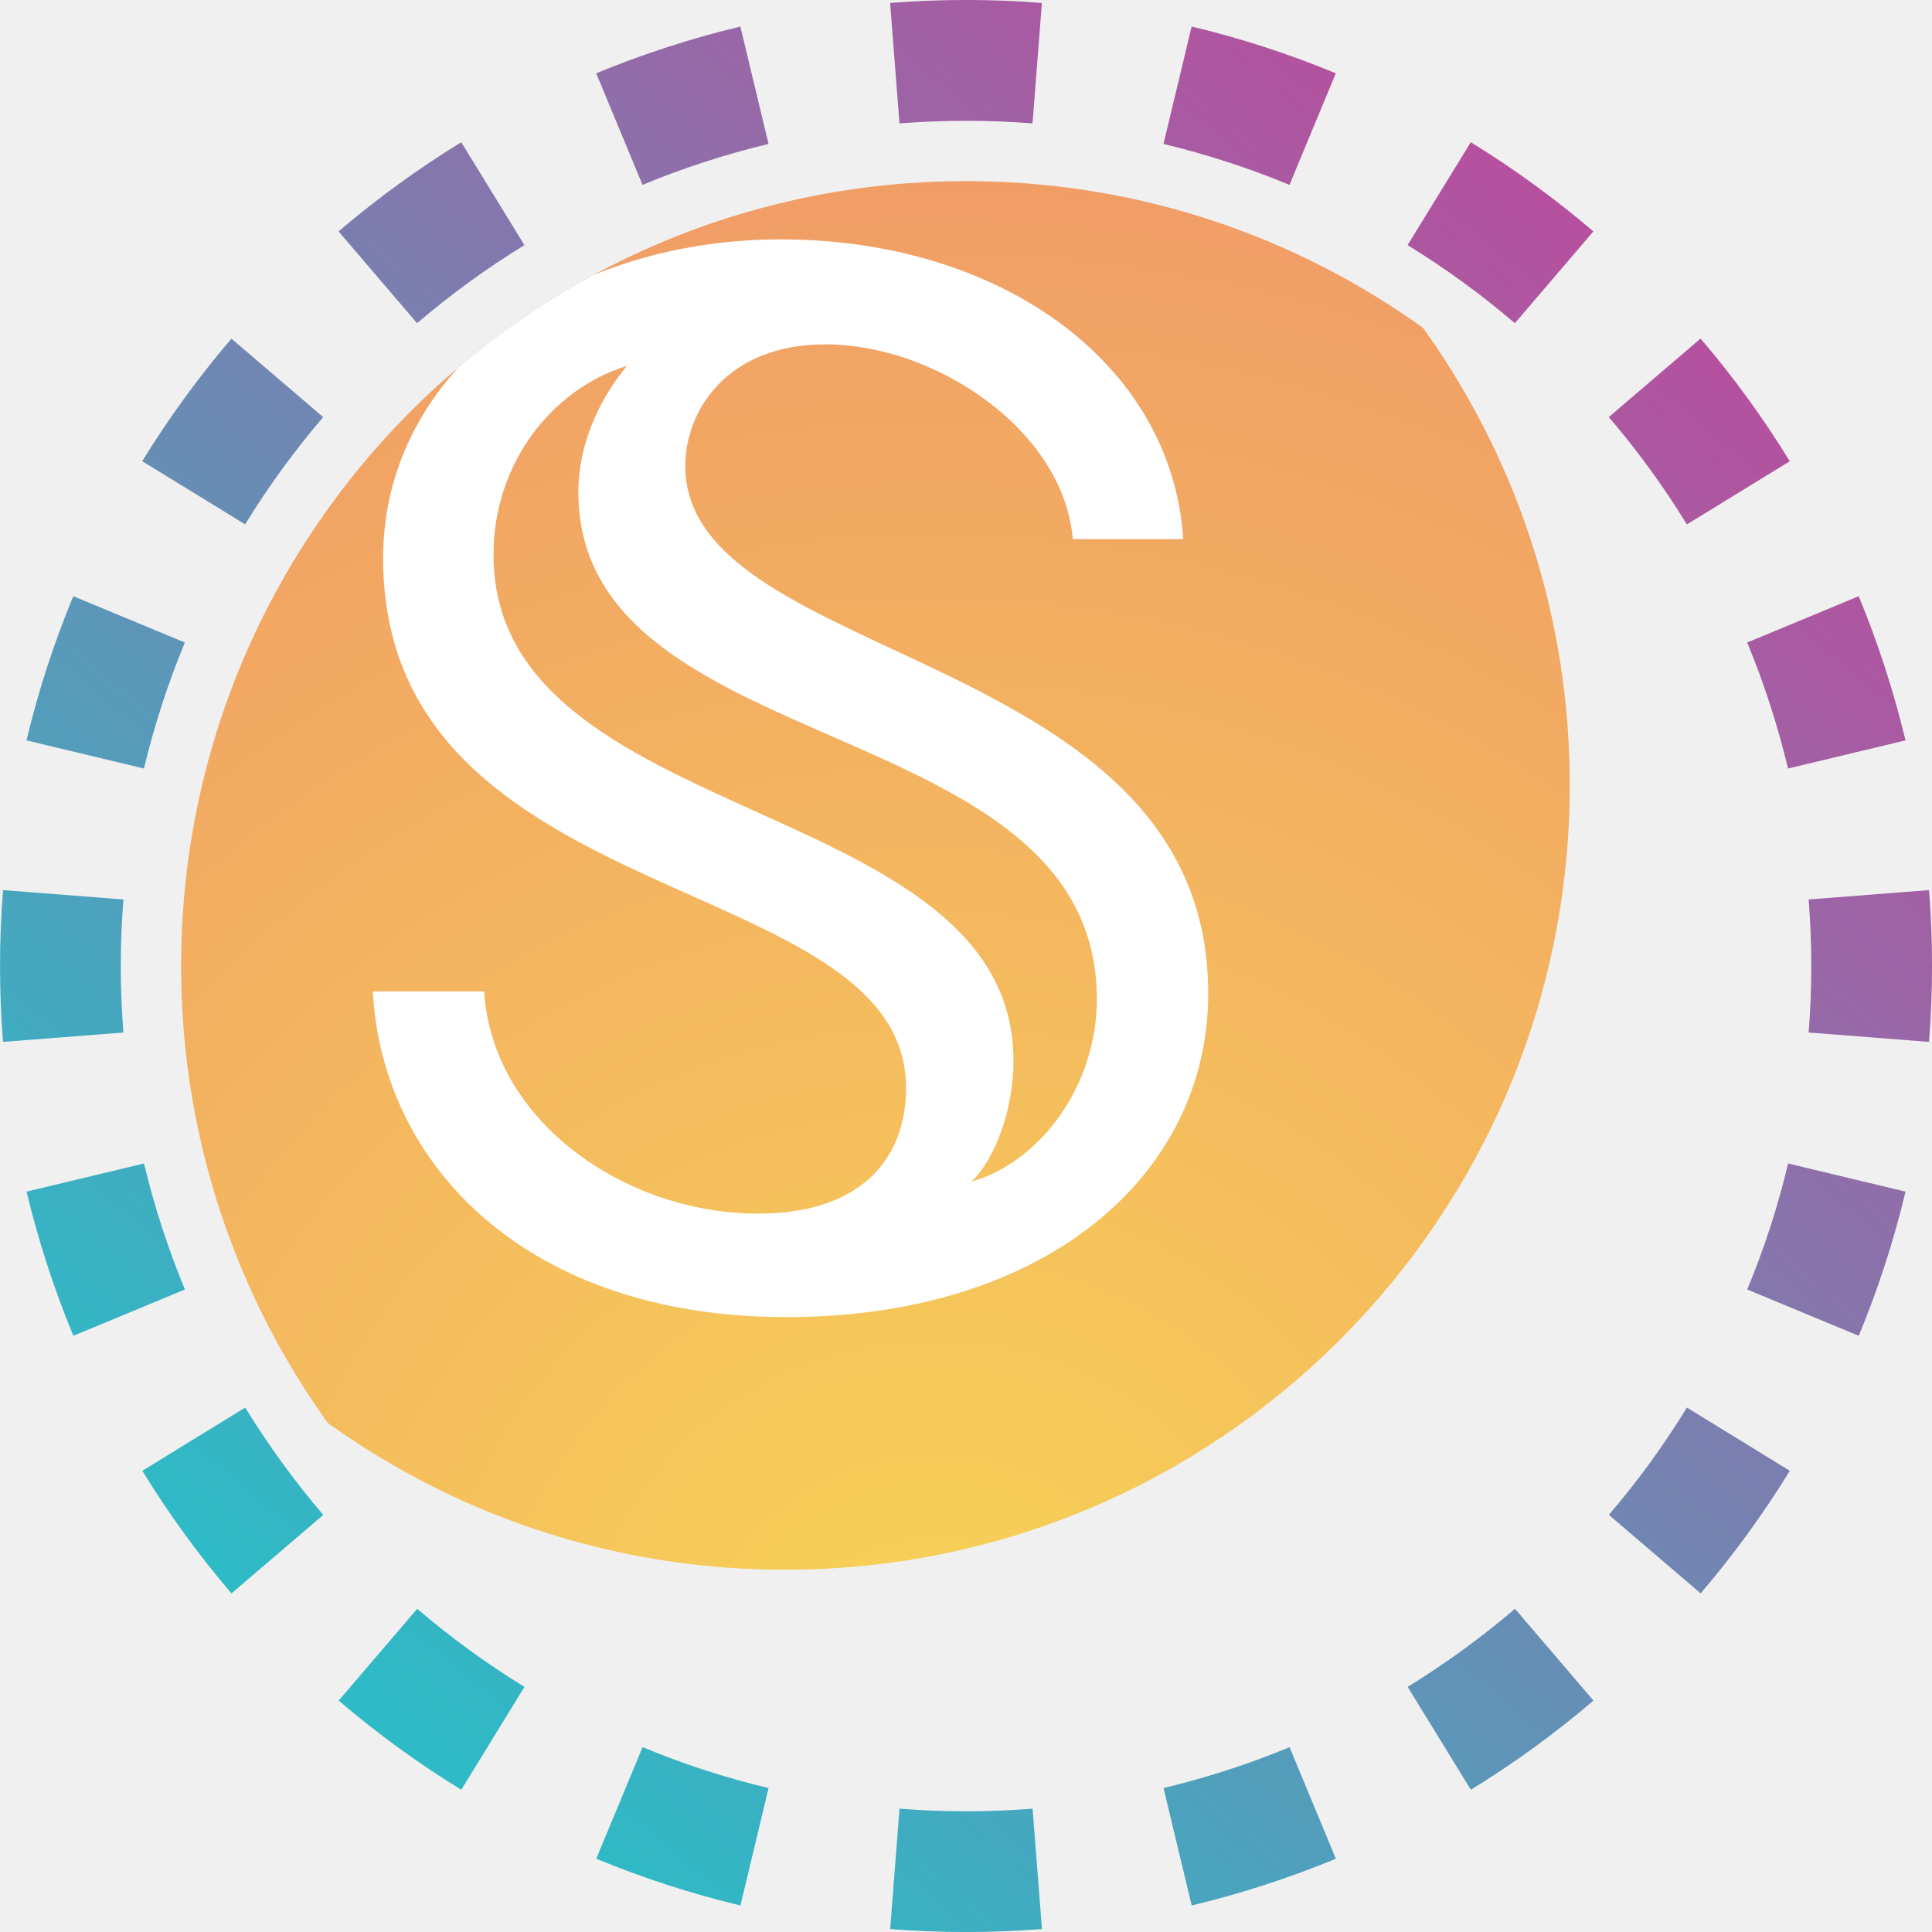
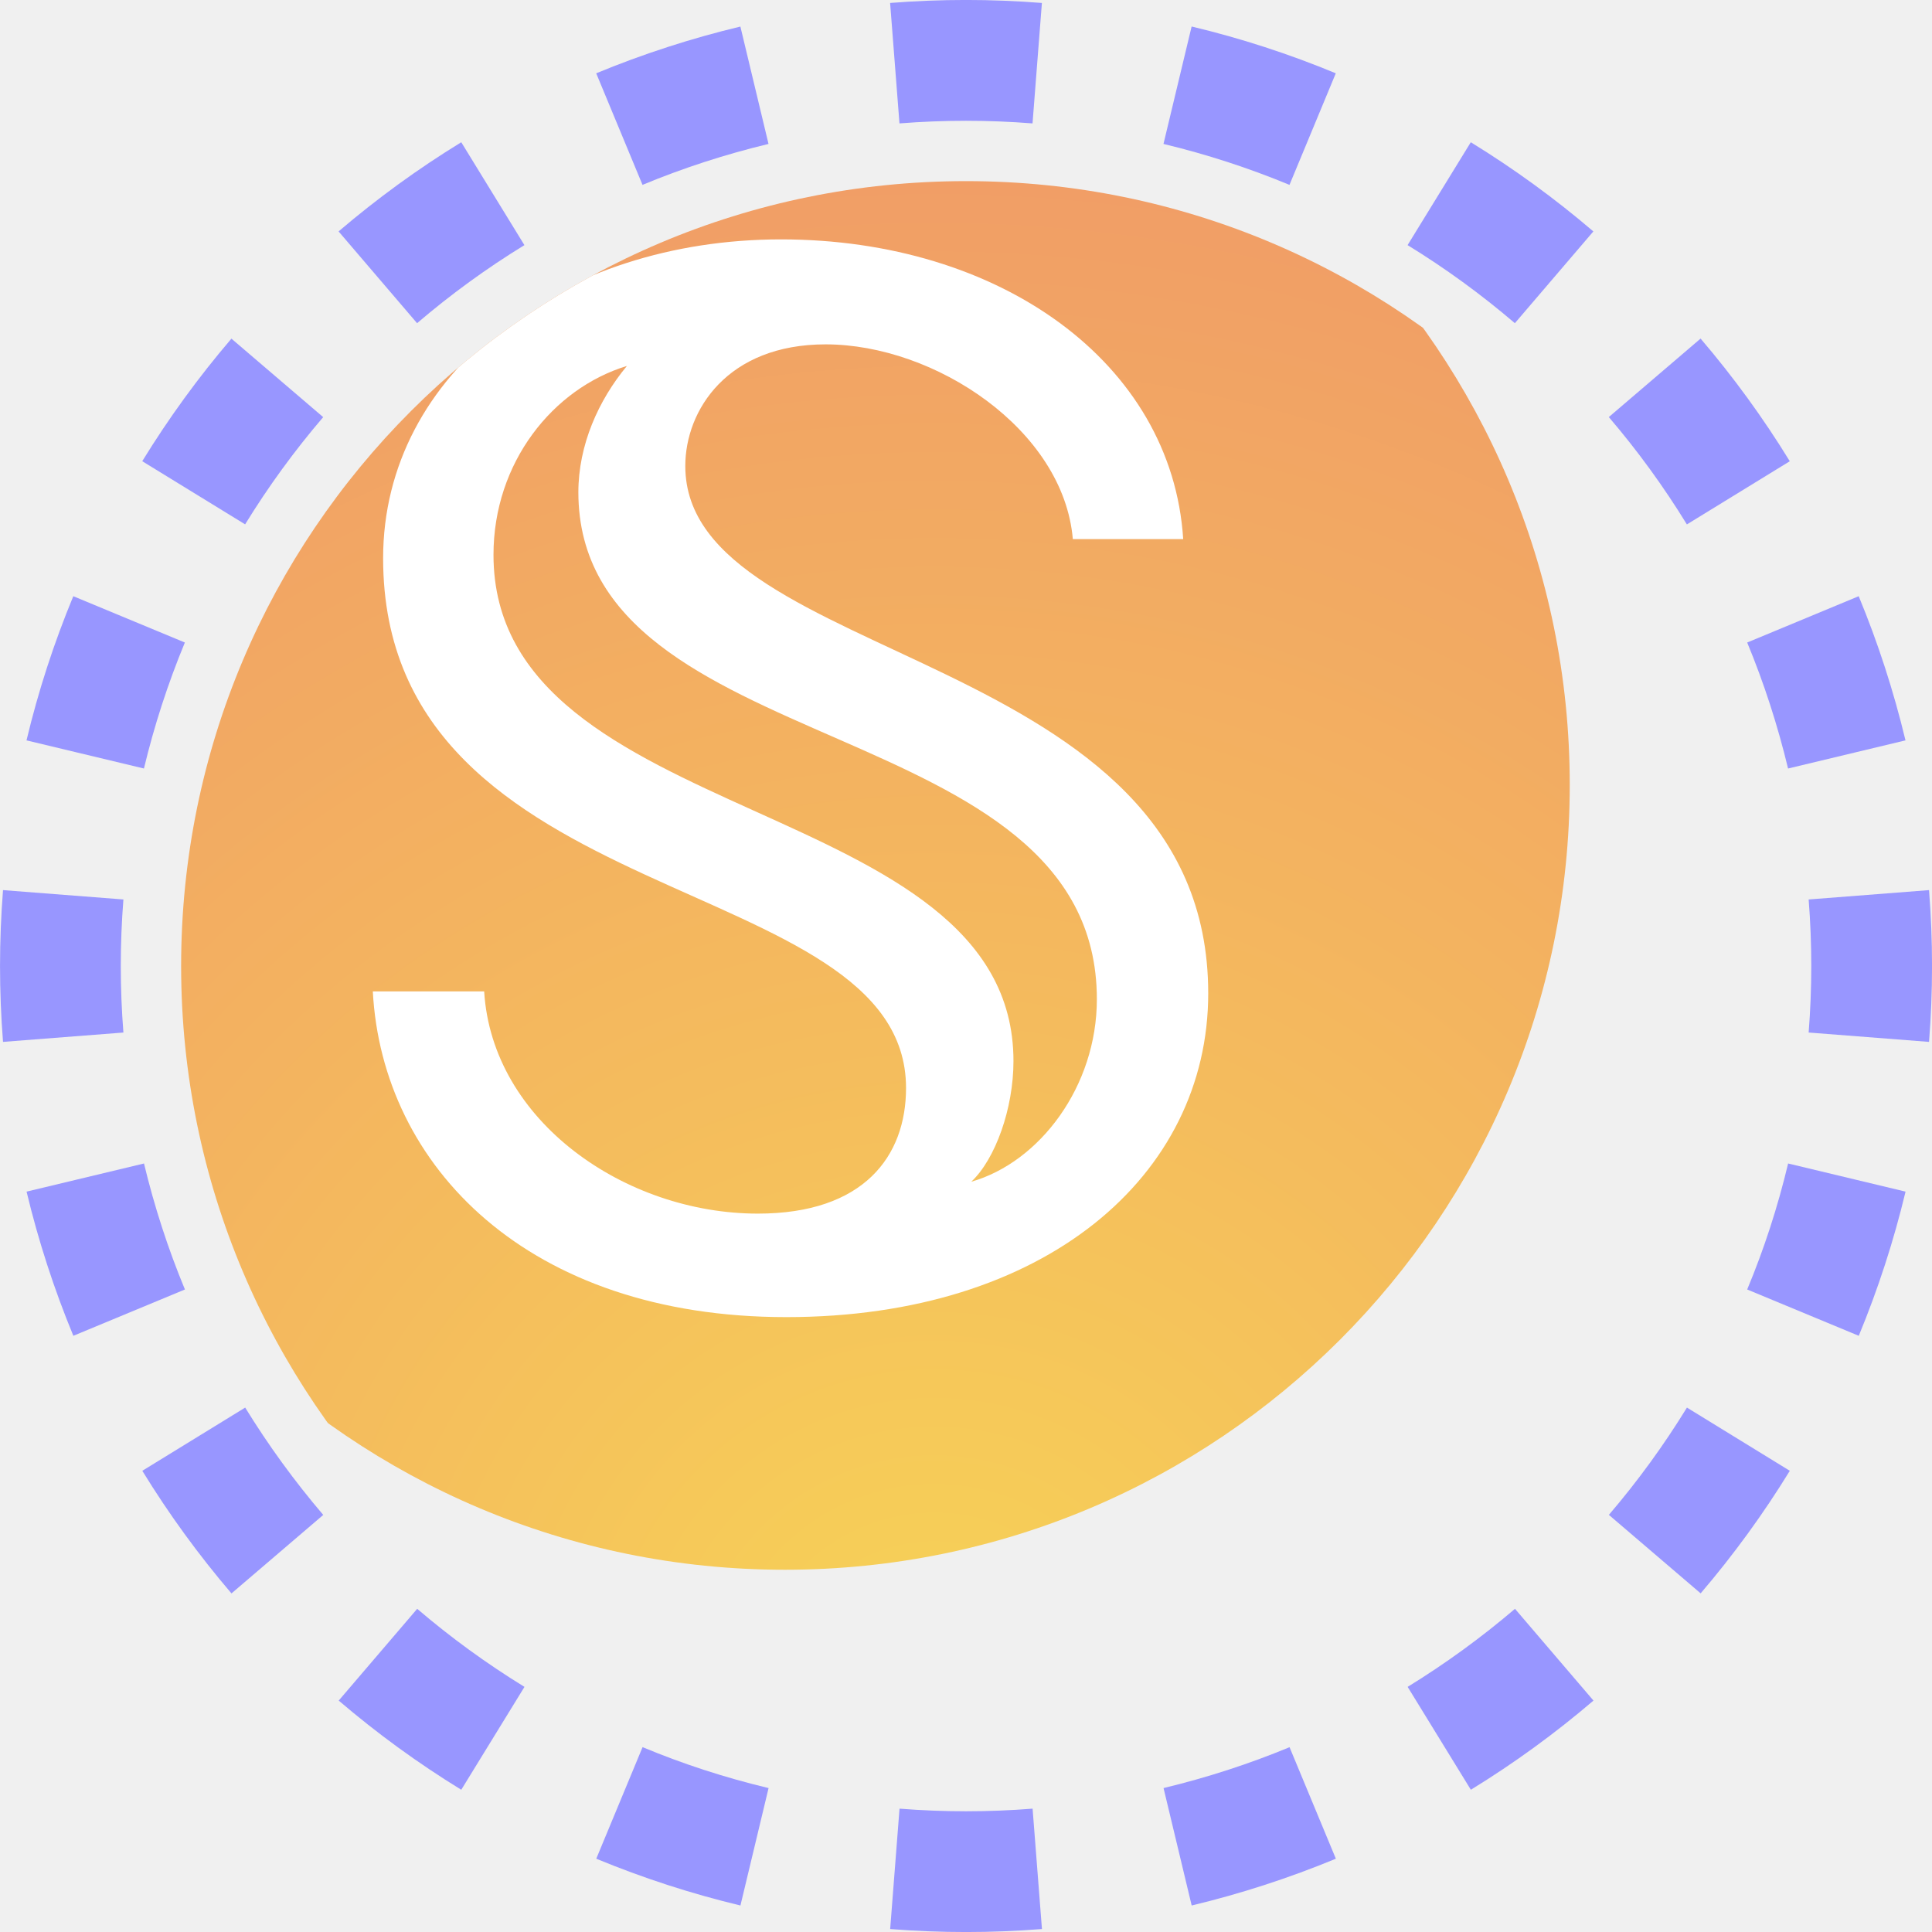
<svg xmlns="http://www.w3.org/2000/svg" width="32" height="32" fill="none" viewBox="0 0 32 32">
-   <path fill="url(#statausds__paint0_linear_42_5)" fill-rule="evenodd" d="m31.951 17.257-1.994-.155a14 14 0 0 0 0-2.204l1.994-.155a16 16 0 0 1 0 2.514m-.39-4.994-1.945.466q-.26-1.08-.677-2.087l1.847-.767q.478 1.154.775 2.388M29.644 7.64 27.94 8.686a14 14 0 0 0-1.293-1.778l1.52-1.3a16 16 0 0 1 1.477 2.031m-3.253-3.806-1.3 1.52a14 14 0 0 0-1.777-1.293l1.047-1.704q1.076.661 2.03 1.477m-4.266-2.619-.767 1.848a14 14 0 0 0-2.087-.678l.466-1.945c.822.196 1.62.457 2.388.775M17.257.05l-.155 1.994a14 14 0 0 0-2.204 0L14.743.049a16 16 0 0 1 2.514 0m-4.994.39.466 1.945q-1.08.26-2.087.678l-.767-1.848A16 16 0 0 1 12.263.44M7.64 2.356 8.686 4.06a14 14 0 0 0-1.778 1.293l-1.3-1.52A16 16 0 0 1 7.64 2.356M3.833 5.609l1.52 1.3A14 14 0 0 0 4.06 8.685L2.356 7.639q.661-1.076 1.477-2.03M1.214 9.875l1.848.767a14 14 0 0 0-.678 2.087l-1.945-.466c.196-.822.457-1.62.775-2.388M.05 14.743a16 16 0 0 0 0 2.514l1.994-.155a14 14 0 0 1 0-2.204zm.39 4.994 1.945-.466q.26 1.08.678 2.087l-1.848.767a16 16 0 0 1-.775-2.388m1.917 4.624 1.704-1.047q.579.941 1.293 1.778l-1.52 1.3a16 16 0 0 1-1.477-2.031m3.253 3.806 1.3-1.52q.835.714 1.777 1.293l-1.047 1.704a16 16 0 0 1-2.03-1.477m4.266 2.619.767-1.848q1.007.42 2.087.678l-.466 1.945a16 16 0 0 1-2.388-.775m4.868 1.165.155-1.994a14 14 0 0 0 2.204 0l.155 1.994a16 16 0 0 1-2.514 0m4.994-.39-.466-1.945q1.08-.26 2.087-.677l.767 1.847a16 16 0 0 1-2.388.775m4.624-1.917-1.047-1.704q.941-.579 1.778-1.293l1.3 1.52a16 16 0 0 1-2.031 1.477m3.806-3.253-1.52-1.3a14 14 0 0 0 1.293-1.777l1.704 1.047q-.661 1.076-1.477 2.03m2.619-4.266-1.848-.767q.42-1.007.678-2.087l1.945.466a16 16 0 0 1-.775 2.388" clip-rule="evenodd" />
+   <path fill="#9896FF" fill-rule="evenodd" d="m31.951 17.257-1.994-.155a14 14 0 0 0 0-2.204l1.994-.155a16 16 0 0 1 0 2.514m-.39-4.994-1.945.466q-.26-1.08-.677-2.087l1.847-.767q.478 1.154.775 2.388M29.644 7.64 27.94 8.686a14 14 0 0 0-1.293-1.778l1.52-1.3a16 16 0 0 1 1.477 2.031m-3.253-3.806-1.3 1.52a14 14 0 0 0-1.777-1.293l1.047-1.704q1.076.661 2.03 1.477m-4.266-2.619-.767 1.848a14 14 0 0 0-2.087-.678l.466-1.945c.822.196 1.62.457 2.388.775M17.257.05l-.155 1.994a14 14 0 0 0-2.204 0L14.743.049a16 16 0 0 1 2.514 0m-4.994.39.466 1.945q-1.08.26-2.087.678l-.767-1.848A16 16 0 0 1 12.263.44M7.64 2.356 8.686 4.06a14 14 0 0 0-1.778 1.293l-1.3-1.52A16 16 0 0 1 7.64 2.356M3.833 5.609l1.52 1.3A14 14 0 0 0 4.06 8.685L2.356 7.639q.661-1.076 1.477-2.03M1.214 9.875l1.848.767a14 14 0 0 0-.678 2.087l-1.945-.466c.196-.822.457-1.62.775-2.388M.05 14.743a16 16 0 0 0 0 2.514l1.994-.155a14 14 0 0 1 0-2.204zm.39 4.994 1.945-.466q.26 1.08.678 2.087l-1.848.767a16 16 0 0 1-.775-2.388m1.917 4.624 1.704-1.047q.579.941 1.293 1.778l-1.52 1.3a16 16 0 0 1-1.477-2.031m3.253 3.806 1.3-1.52q.835.714 1.777 1.293l-1.047 1.704a16 16 0 0 1-2.03-1.477m4.266 2.619.767-1.848q1.007.42 2.087.678l-.466 1.945a16 16 0 0 1-2.388-.775m4.868 1.165.155-1.994a14 14 0 0 0 2.204 0l.155 1.994a16 16 0 0 1-2.514 0m4.994-.39-.466-1.945q1.08-.26 2.087-.677l.767 1.847a16 16 0 0 1-2.388.775m4.624-1.917-1.047-1.704q.941-.579 1.778-1.293l1.3 1.52a16 16 0 0 1-2.031 1.477m3.806-3.253-1.52-1.3a14 14 0 0 0 1.293-1.777l1.704 1.047q-.661 1.076-1.477 2.03m2.619-4.266-1.848-.767q.42-1.007.678-2.087l1.945.466a16 16 0 0 1-.775 2.388" clip-rule="evenodd" />
  <g clip-path="url(#statausds__circleClip)">
    <g style="transform:scale(.8125);transform-origin:50% 50%">
      <path fill="url(#statausds__usdsstablecoin__paint0_radial_1643_35)" d="M16 32c8.837 0 16-7.163 16-16S24.837 0 16 0 0 7.163 0 16s7.163 16 16 16" />
      <path fill="#fff" d="M9.88 20.21H7.6c.19 3.56 3.16 6.64 8.43 6.64s8.6-2.88 8.6-6.6c0-7.06-10.66-6.67-10.66-10.75 0-1.14.86-2.48 2.86-2.48 2.23 0 4.85 1.74 5.04 3.97h2.25c-.23-3.6-3.74-6.11-8.2-6.11s-8.11 2.7-8.11 6.5c0 7.27 10.66 6.32 10.66 10.8 0 1.39-.86 2.56-3.02 2.56-2.7 0-5.42-1.88-5.58-4.53zm1.91-10.18c0 5.53 10.57 4.44 10.57 10.34 0 1.77-1.16 3.32-2.56 3.72.49-.46.86-1.49.86-2.46 0-5.46-10.6-4.72-10.6-10.32 0-1.88 1.21-3.39 2.72-3.85-.58.7-.99 1.61-.99 2.58z" />
      <defs>
        <radialGradient id="statausds__usdsstablecoin__paint0_radial_1643_35" cx="0" cy="0" r="1" gradientTransform="rotate(-90 26.817 7.774)scale(54.2066)" gradientUnits="userSpaceOnUse">
          <stop stop-color="#F7D356" />
          <stop offset="1" stop-color="#EC7672" />
        </radialGradient>
      </defs>
    </g>
  </g>
  <defs>
-     <linearGradient id="statausds__paint0_linear_42_5" x1="26.976" x2="6.592" y1="4.32" y2="28.352" gradientUnits="userSpaceOnUse">
-       <stop stop-color="#B6509E" />
-       <stop offset="1" stop-color="#2EBAC6" />
-     </linearGradient>
    <clipPath id="statausds__circleClip">
      <circle cx="16" cy="16" r="13" />
    </clipPath>
  </defs>
</svg>
